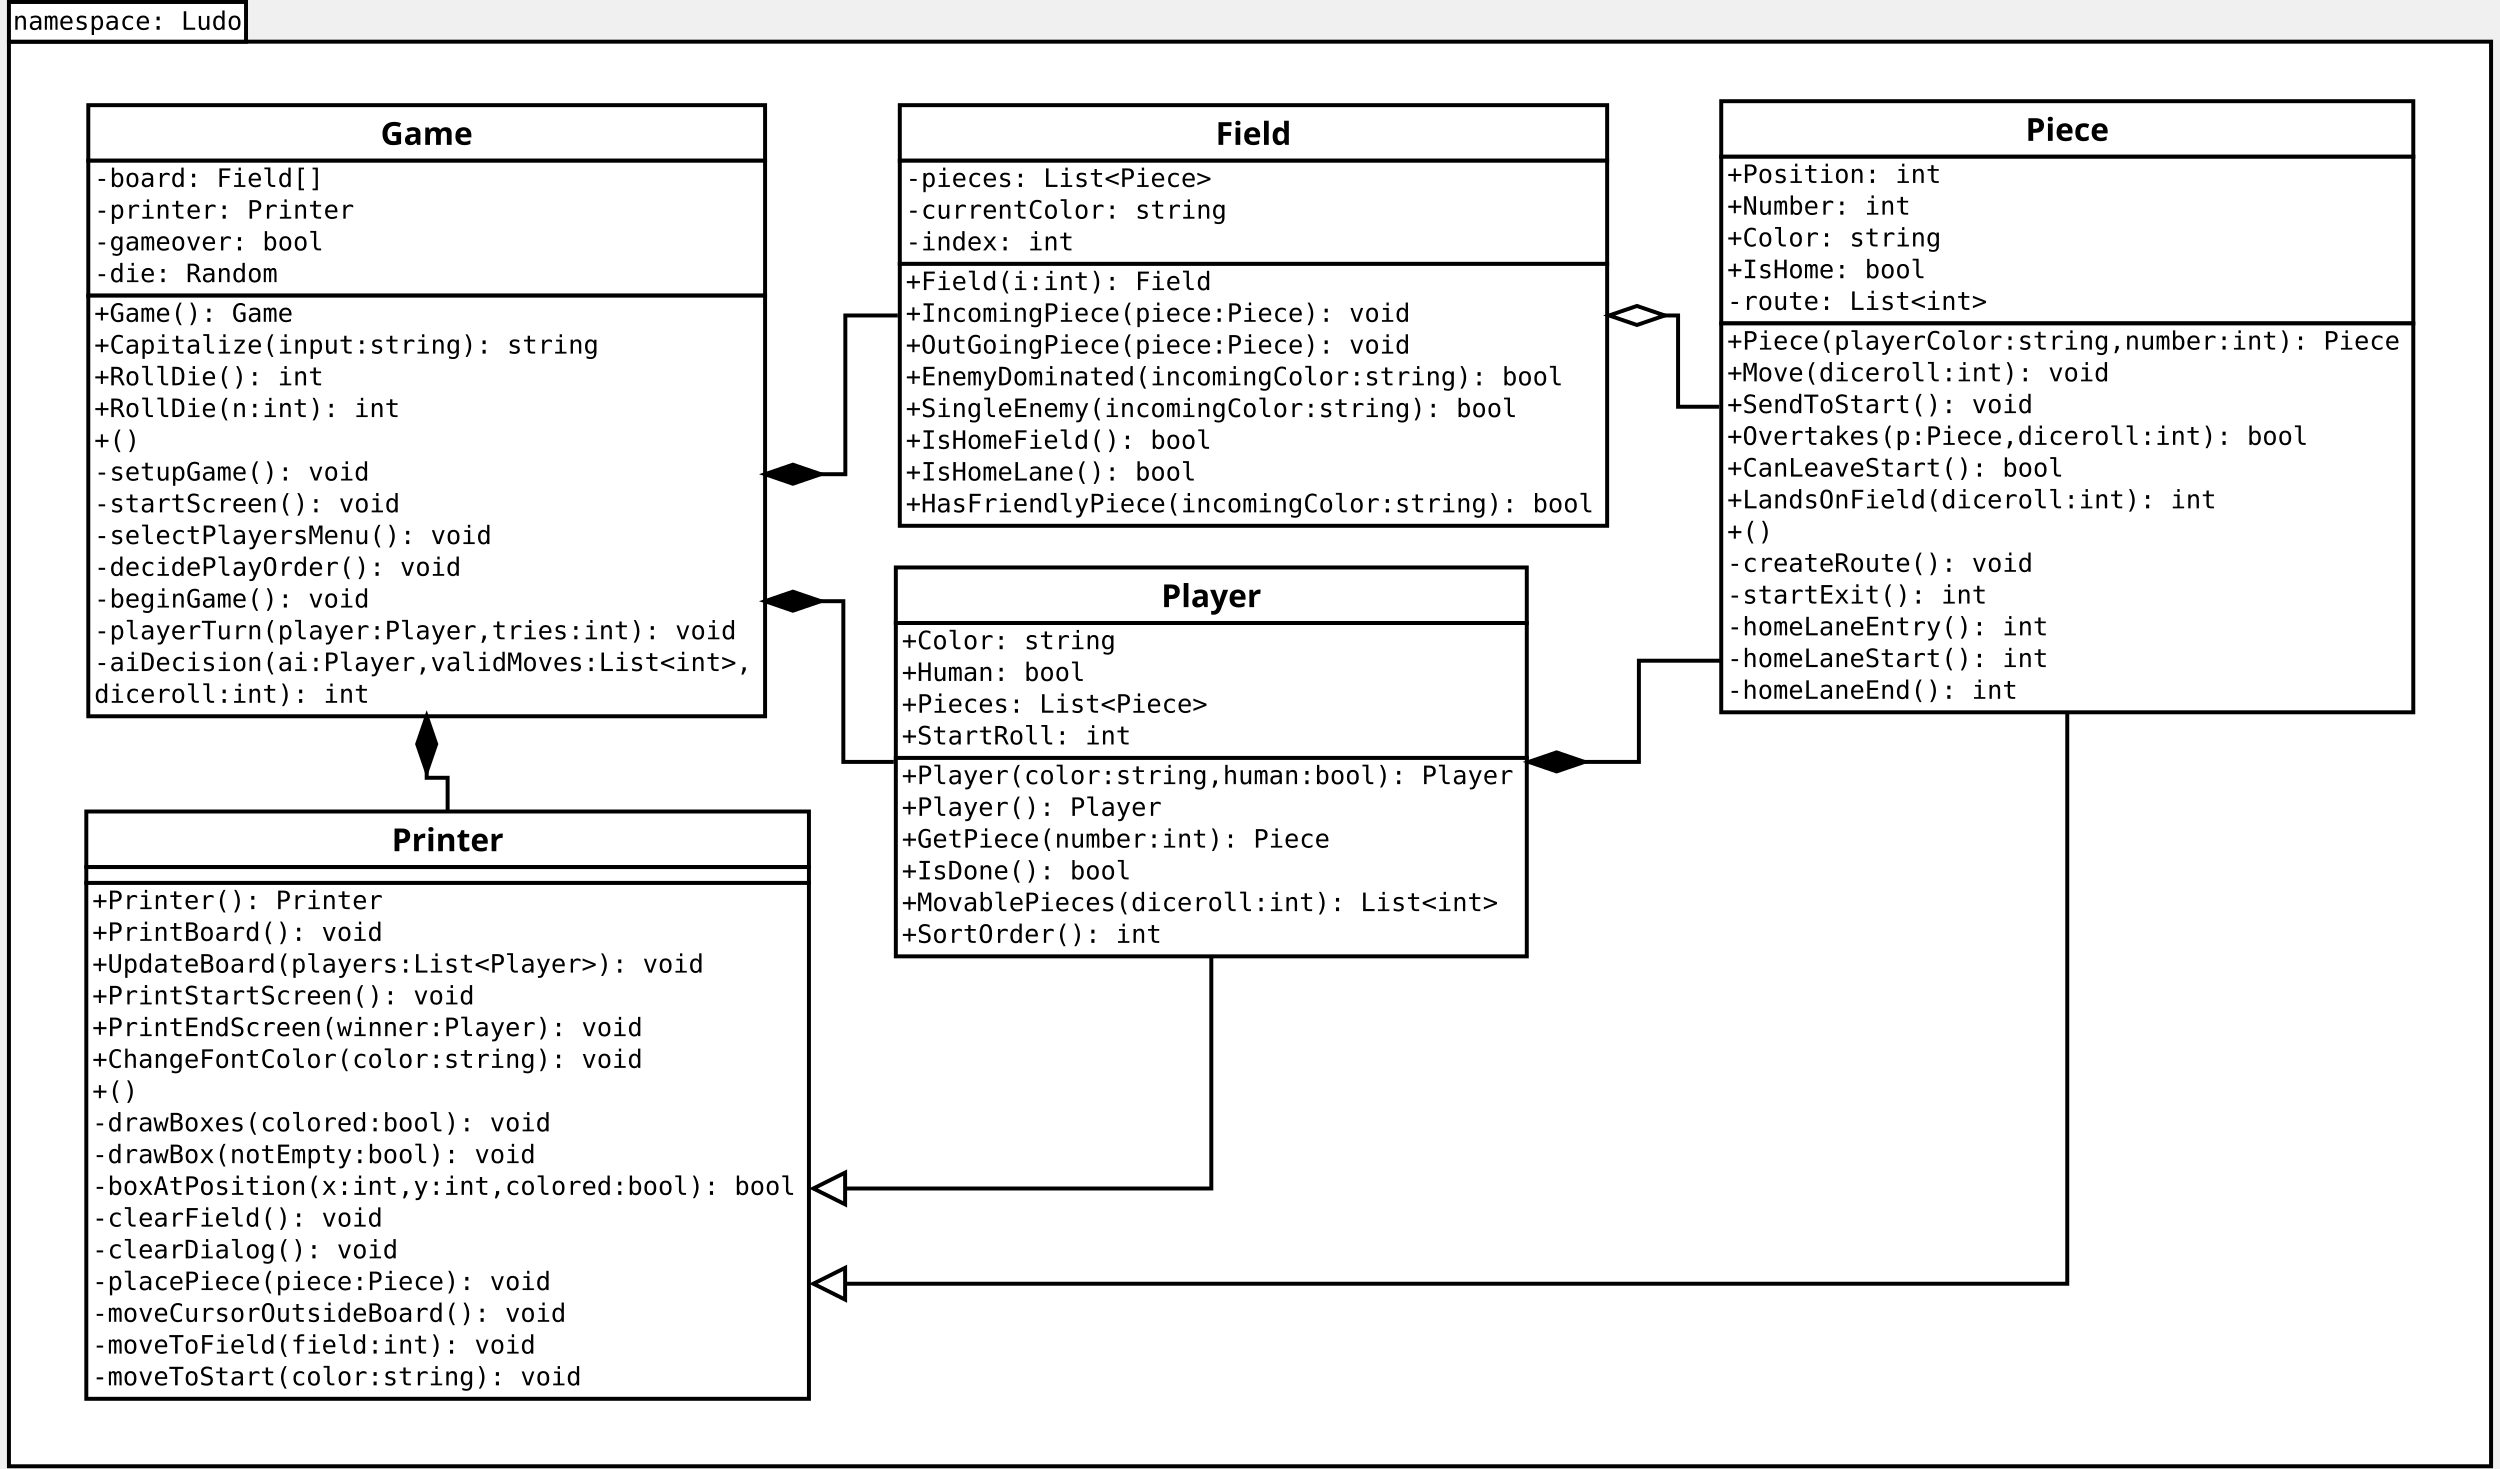
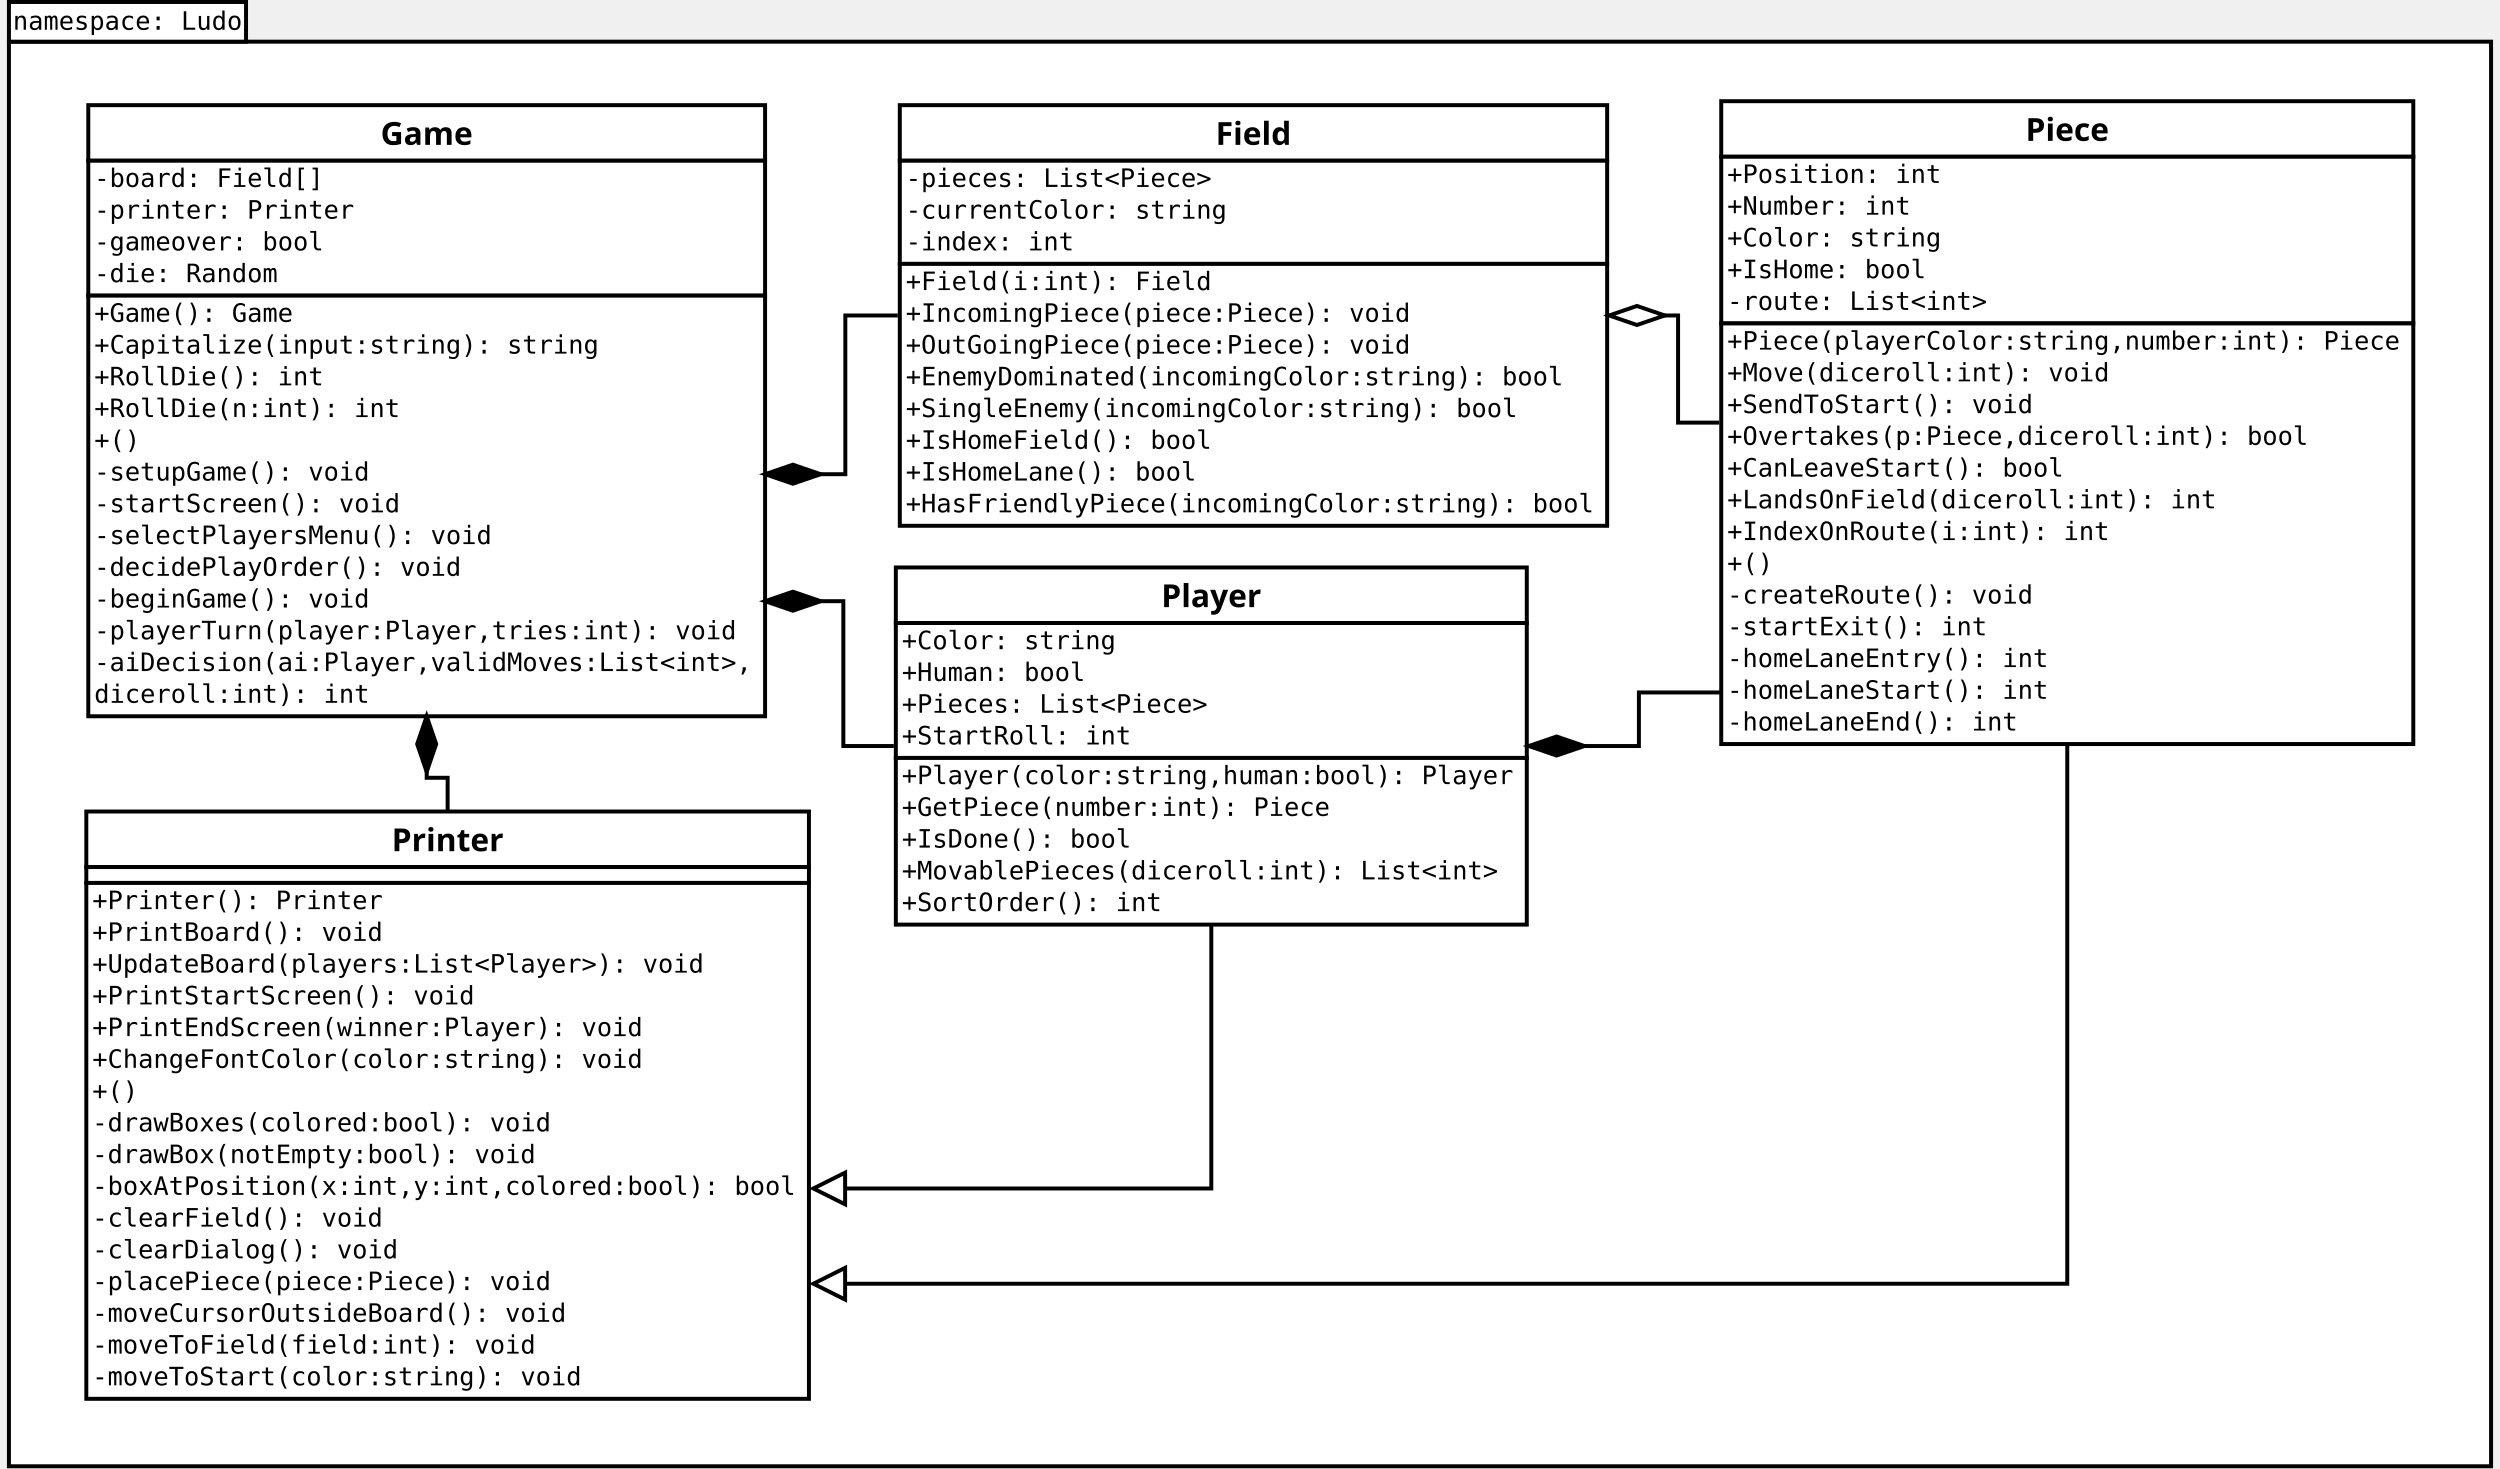
<svg xmlns="http://www.w3.org/2000/svg" width="63cm" height="37cm" viewBox="24 80 1253 740">
  <g>
    <rect style="fill: #ffffff" x="25" y="101" width="1251" height="718" />
    <rect style="fill: none; fill-opacity:0; stroke-width: 2; stroke: #000000" x="25" y="101" width="1251" height="718" />
    <rect style="fill: #ffffff" x="25" y="81" width="119.5" height="20" />
    <rect style="fill: none; fill-opacity:0; stroke-width: 2; stroke: #000000" x="25" y="81" width="119.5" height="20" />
    <text font-size="12.8" style="fill: #000000;text-anchor:start;font-family:monospace;font-style:normal;font-weight:normal" x="27" y="95">namespace: Ludo</text>
  </g>
  <g>
    <rect style="fill: #ffffff" x="64" y="489" width="364.2" height="28" />
    <rect style="fill: none; fill-opacity:0; stroke-width: 2; stroke: #000000" x="64" y="489" width="364.2" height="28" />
    <text font-size="16" style="fill: #000000;text-anchor:middle;font-family:sans-serif;font-style:normal;font-weight:700" x="246.1" y="509">Printer</text>
    <rect style="fill: #ffffff" x="64" y="517" width="364.2" height="8" />
    <rect style="fill: none; fill-opacity:0; stroke-width: 2; stroke: #000000" x="64" y="517" width="364.2" height="8" />
    <rect style="fill: #ffffff" x="64" y="525" width="364.2" height="260" />
    <rect style="fill: none; fill-opacity:0; stroke-width: 2; stroke: #000000" x="64" y="525" width="364.2" height="260" />
    <text font-size="12.8" style="fill: #000000;text-anchor:start;font-family:monospace;font-style:normal;font-weight:normal" x="67" y="538.2">+Printer(): Printer</text>
    <text font-size="12.8" style="fill: #000000;text-anchor:start;font-family:monospace;font-style:normal;font-weight:normal" x="67" y="554.2">+PrintBoard(): void</text>
    <text font-size="12.8" style="fill: #000000;text-anchor:start;font-family:monospace;font-style:normal;font-weight:normal" x="67" y="570.2">+UpdateBoard(players:List&lt;Player&gt;): void</text>
    <text font-size="12.8" style="fill: #000000;text-anchor:start;font-family:monospace;font-style:normal;font-weight:normal" x="67" y="586.2">+PrintStartScreen(): void</text>
    <text font-size="12.8" style="fill: #000000;text-anchor:start;font-family:monospace;font-style:normal;font-weight:normal" x="67" y="602.2">+PrintEndScreen(winner:Player): void</text>
    <text font-size="12.8" style="fill: #000000;text-anchor:start;font-family:monospace;font-style:normal;font-weight:normal" x="67" y="618.2">+ChangeFontColor(color:string): void</text>
    <text font-size="12.8" style="fill: #000000;text-anchor:start;font-family:monospace;font-style:normal;font-weight:normal" x="67" y="634.2">+()</text>
    <text font-size="12.8" style="fill: #000000;text-anchor:start;font-family:monospace;font-style:normal;font-weight:normal" x="67" y="650.2">-drawBoxes(colored:bool): void</text>
    <text font-size="12.8" style="fill: #000000;text-anchor:start;font-family:monospace;font-style:normal;font-weight:normal" x="67" y="666.2">-drawBox(notEmpty:bool): void</text>
    <text font-size="12.8" style="fill: #000000;text-anchor:start;font-family:monospace;font-style:normal;font-weight:normal" x="67" y="682.2">-boxAtPosition(x:int,y:int,colored:bool): bool</text>
    <text font-size="12.8" style="fill: #000000;text-anchor:start;font-family:monospace;font-style:normal;font-weight:normal" x="67" y="698.2">-clearField(): void</text>
    <text font-size="12.8" style="fill: #000000;text-anchor:start;font-family:monospace;font-style:normal;font-weight:normal" x="67" y="714.2">-clearDialog(): void</text>
    <text font-size="12.8" style="fill: #000000;text-anchor:start;font-family:monospace;font-style:normal;font-weight:normal" x="67" y="730.2">-placePiece(piece:Piece): void</text>
    <text font-size="12.8" style="fill: #000000;text-anchor:start;font-family:monospace;font-style:normal;font-weight:normal" x="67" y="746.2">-moveCursorOutsideBoard(): void</text>
    <text font-size="12.8" style="fill: #000000;text-anchor:start;font-family:monospace;font-style:normal;font-weight:normal" x="67" y="762.2">-moveToField(field:int): void</text>
    <text font-size="12.8" style="fill: #000000;text-anchor:start;font-family:monospace;font-style:normal;font-weight:normal" x="67" y="778.2">-moveToStart(color:string): void</text>
  </g>
  <g>
    <rect style="fill: #ffffff" x="472" y="366" width="318" height="28" />
    <rect style="fill: none; fill-opacity:0; stroke-width: 2; stroke: #000000" x="472" y="366" width="318" height="28" />
    <text font-size="16" style="fill: #000000;text-anchor:middle;font-family:sans-serif;font-style:normal;font-weight:700" x="631" y="386">Player</text>
    <rect style="fill: #ffffff" x="472" y="394" width="318" height="68" />
    <rect style="fill: none; fill-opacity:0; stroke-width: 2; stroke: #000000" x="472" y="394" width="318" height="68" />
    <text font-size="12.8" style="fill: #000000;text-anchor:start;font-family:monospace;font-style:normal;font-weight:normal" x="475" y="407.2">+Color: string</text>
    <text font-size="12.8" style="fill: #000000;text-anchor:start;font-family:monospace;font-style:normal;font-weight:normal" x="475" y="423.2">+Human: bool</text>
    <text font-size="12.8" style="fill: #000000;text-anchor:start;font-family:monospace;font-style:normal;font-weight:normal" x="475" y="439.2">+Pieces: List&lt;Piece&gt;</text>
    <text font-size="12.8" style="fill: #000000;text-anchor:start;font-family:monospace;font-style:normal;font-weight:normal" x="475" y="455.2">+StartRoll: int</text>
-     <rect style="fill: #ffffff" x="472" y="462" width="318" height="100" />
-     <rect style="fill: none; fill-opacity:0; stroke-width: 2; stroke: #000000" x="472" y="462" width="318" height="100" />
+     <rect style="fill: #ffffff" x="472" y="462" width="318" height="84" />
+     <rect style="fill: none; fill-opacity:0; stroke-width: 2; stroke: #000000" x="472" y="462" width="318" height="84" />
    <text font-size="12.8" style="fill: #000000;text-anchor:start;font-family:monospace;font-style:normal;font-weight:normal" x="475" y="475.2">+Player(color:string,human:bool): Player</text>
-     <text font-size="12.8" style="fill: #000000;text-anchor:start;font-family:monospace;font-style:normal;font-weight:normal" x="475" y="491.2">+Player(): Player</text>
-     <text font-size="12.8" style="fill: #000000;text-anchor:start;font-family:monospace;font-style:normal;font-weight:normal" x="475" y="507.2">+GetPiece(number:int): Piece</text>
-     <text font-size="12.8" style="fill: #000000;text-anchor:start;font-family:monospace;font-style:normal;font-weight:normal" x="475" y="523.2">+IsDone(): bool</text>
-     <text font-size="12.8" style="fill: #000000;text-anchor:start;font-family:monospace;font-style:normal;font-weight:normal" x="475" y="539.2">+MovablePieces(diceroll:int): List&lt;int&gt;</text>
-     <text font-size="12.8" style="fill: #000000;text-anchor:start;font-family:monospace;font-style:normal;font-weight:normal" x="475" y="555.2">+SortOrder(): int</text>
+     <text font-size="12.8" style="fill: #000000;text-anchor:start;font-family:monospace;font-style:normal;font-weight:normal" x="475" y="491.2">+GetPiece(number:int): Piece</text>
+     <text font-size="12.8" style="fill: #000000;text-anchor:start;font-family:monospace;font-style:normal;font-weight:normal" x="475" y="507.2">+IsDone(): bool</text>
+     <text font-size="12.8" style="fill: #000000;text-anchor:start;font-family:monospace;font-style:normal;font-weight:normal" x="475" y="523.2">+MovablePieces(diceroll:int): List&lt;int&gt;</text>
+     <text font-size="12.8" style="fill: #000000;text-anchor:start;font-family:monospace;font-style:normal;font-weight:normal" x="475" y="539.2">+SortOrder(): int</text>
  </g>
  <g>
    <rect style="fill: #ffffff" x="65" y="133" width="341.1" height="28" />
    <rect style="fill: none; fill-opacity:0; stroke-width: 2; stroke: #000000" x="65" y="133" width="341.1" height="28" />
    <text font-size="16" style="fill: #000000;text-anchor:middle;font-family:sans-serif;font-style:normal;font-weight:700" x="235.55" y="153">Game</text>
    <rect style="fill: #ffffff" x="65" y="161" width="341.1" height="68" />
    <rect style="fill: none; fill-opacity:0; stroke-width: 2; stroke: #000000" x="65" y="161" width="341.1" height="68" />
    <text font-size="12.8" style="fill: #000000;text-anchor:start;font-family:monospace;font-style:normal;font-weight:normal" x="68" y="174.2">-board: Field[]</text>
    <text font-size="12.8" style="fill: #000000;text-anchor:start;font-family:monospace;font-style:normal;font-weight:normal" x="68" y="190.2">-printer: Printer</text>
    <text font-size="12.8" style="fill: #000000;text-anchor:start;font-family:monospace;font-style:normal;font-weight:normal" x="68" y="206.2">-gameover: bool</text>
    <text font-size="12.8" style="fill: #000000;text-anchor:start;font-family:monospace;font-style:normal;font-weight:normal" x="68" y="222.2">-die: Random</text>
    <rect style="fill: #ffffff" x="65" y="229" width="341.1" height="212" />
    <rect style="fill: none; fill-opacity:0; stroke-width: 2; stroke: #000000" x="65" y="229" width="341.1" height="212" />
    <text font-size="12.8" style="fill: #000000;text-anchor:start;font-family:monospace;font-style:normal;font-weight:normal" x="68" y="242.2">+Game(): Game</text>
    <text font-size="12.8" style="fill: #000000;text-anchor:start;font-family:monospace;font-style:normal;font-weight:normal" x="68" y="258.2">+Capitalize(input:string): string</text>
    <text font-size="12.8" style="fill: #000000;text-anchor:start;font-family:monospace;font-style:normal;font-weight:normal" x="68" y="274.2">+RollDie(): int</text>
    <text font-size="12.8" style="fill: #000000;text-anchor:start;font-family:monospace;font-style:normal;font-weight:normal" x="68" y="290.2">+RollDie(n:int): int</text>
    <text font-size="12.8" style="fill: #000000;text-anchor:start;font-family:monospace;font-style:normal;font-weight:normal" x="68" y="306.2">+()</text>
    <text font-size="12.8" style="fill: #000000;text-anchor:start;font-family:monospace;font-style:normal;font-weight:normal" x="68" y="322.2">-setupGame(): void</text>
    <text font-size="12.8" style="fill: #000000;text-anchor:start;font-family:monospace;font-style:normal;font-weight:normal" x="68" y="338.2">-startScreen(): void</text>
    <text font-size="12.8" style="fill: #000000;text-anchor:start;font-family:monospace;font-style:normal;font-weight:normal" x="68" y="354.2">-selectPlayersMenu(): void</text>
    <text font-size="12.8" style="fill: #000000;text-anchor:start;font-family:monospace;font-style:normal;font-weight:normal" x="68" y="370.2">-decidePlayOrder(): void</text>
    <text font-size="12.8" style="fill: #000000;text-anchor:start;font-family:monospace;font-style:normal;font-weight:normal" x="68" y="386.2">-beginGame(): void</text>
    <text font-size="12.8" style="fill: #000000;text-anchor:start;font-family:monospace;font-style:normal;font-weight:normal" x="68" y="402.2">-playerTurn(player:Player,tries:int): void</text>
    <text font-size="12.8" style="fill: #000000;text-anchor:start;font-family:monospace;font-style:normal;font-weight:normal" x="68" y="418.2">-aiDecision(ai:Player,validMoves:List&lt;int&gt;,</text>
    <text font-size="12.8" style="fill: #000000;text-anchor:start;font-family:monospace;font-style:normal;font-weight:normal" x="68" y="434.2">            diceroll:int): int</text>
  </g>
  <g>
    <rect style="fill: #ffffff" x="474" y="133" width="356.5" height="28" />
    <rect style="fill: none; fill-opacity:0; stroke-width: 2; stroke: #000000" x="474" y="133" width="356.5" height="28" />
    <text font-size="16" style="fill: #000000;text-anchor:middle;font-family:sans-serif;font-style:normal;font-weight:700" x="652.25" y="153">Field</text>
    <rect style="fill: #ffffff" x="474" y="161" width="356.5" height="52" />
    <rect style="fill: none; fill-opacity:0; stroke-width: 2; stroke: #000000" x="474" y="161" width="356.5" height="52" />
    <text font-size="12.8" style="fill: #000000;text-anchor:start;font-family:monospace;font-style:normal;font-weight:normal" x="477" y="174.2">-pieces: List&lt;Piece&gt;</text>
    <text font-size="12.8" style="fill: #000000;text-anchor:start;font-family:monospace;font-style:normal;font-weight:normal" x="477" y="190.2">-currentColor: string</text>
    <text font-size="12.8" style="fill: #000000;text-anchor:start;font-family:monospace;font-style:normal;font-weight:normal" x="477" y="206.2">-index: int</text>
    <rect style="fill: #ffffff" x="474" y="213" width="356.5" height="132" />
    <rect style="fill: none; fill-opacity:0; stroke-width: 2; stroke: #000000" x="474" y="213" width="356.5" height="132" />
    <text font-size="12.8" style="fill: #000000;text-anchor:start;font-family:monospace;font-style:normal;font-weight:normal" x="477" y="226.2">+Field(i:int): Field</text>
    <text font-size="12.8" style="fill: #000000;text-anchor:start;font-family:monospace;font-style:normal;font-weight:normal" x="477" y="242.2">+IncomingPiece(piece:Piece): void</text>
    <text font-size="12.8" style="fill: #000000;text-anchor:start;font-family:monospace;font-style:normal;font-weight:normal" x="477" y="258.2">+OutGoingPiece(piece:Piece): void</text>
    <text font-size="12.8" style="fill: #000000;text-anchor:start;font-family:monospace;font-style:normal;font-weight:normal" x="477" y="274.2">+EnemyDominated(incomingColor:string): bool</text>
    <text font-size="12.8" style="fill: #000000;text-anchor:start;font-family:monospace;font-style:normal;font-weight:normal" x="477" y="290.2">+SingleEnemy(incomingColor:string): bool</text>
    <text font-size="12.8" style="fill: #000000;text-anchor:start;font-family:monospace;font-style:normal;font-weight:normal" x="477" y="306.2">+IsHomeField(): bool</text>
    <text font-size="12.8" style="fill: #000000;text-anchor:start;font-family:monospace;font-style:normal;font-weight:normal" x="477" y="322.2">+IsHomeLane(): bool</text>
    <text font-size="12.8" style="fill: #000000;text-anchor:start;font-family:monospace;font-style:normal;font-weight:normal" x="477" y="338.2">+HasFriendlyPiece(incomingColor:string): bool</text>
  </g>
  <g>
    <rect style="fill: #ffffff" x="888" y="131" width="348.8" height="28" />
    <rect style="fill: none; fill-opacity:0; stroke-width: 2; stroke: #000000" x="888" y="131" width="348.8" height="28" />
    <text font-size="16" style="fill: #000000;text-anchor:middle;font-family:sans-serif;font-style:normal;font-weight:700" x="1062.4" y="151">Piece</text>
    <rect style="fill: #ffffff" x="888" y="159" width="348.8" height="84" />
    <rect style="fill: none; fill-opacity:0; stroke-width: 2; stroke: #000000" x="888" y="159" width="348.8" height="84" />
    <text font-size="12.8" style="fill: #000000;text-anchor:start;font-family:monospace;font-style:normal;font-weight:normal" x="891" y="172.2">+Position: int</text>
    <text font-size="12.8" style="fill: #000000;text-anchor:start;font-family:monospace;font-style:normal;font-weight:normal" x="891" y="188.2">+Number: int</text>
    <text font-size="12.8" style="fill: #000000;text-anchor:start;font-family:monospace;font-style:normal;font-weight:normal" x="891" y="204.2">+Color: string</text>
    <text font-size="12.8" style="fill: #000000;text-anchor:start;font-family:monospace;font-style:normal;font-weight:normal" x="891" y="220.2">+IsHome: bool</text>
    <text font-size="12.8" style="fill: #000000;text-anchor:start;font-family:monospace;font-style:normal;font-weight:normal" x="891" y="236.2">-route: List&lt;int&gt;</text>
-     <rect style="fill: #ffffff" x="888" y="243" width="348.8" height="196" />
-     <rect style="fill: none; fill-opacity:0; stroke-width: 2; stroke: #000000" x="888" y="243" width="348.8" height="196" />
+     <rect style="fill: #ffffff" x="888" y="243" width="348.8" height="212" />
+     <rect style="fill: none; fill-opacity:0; stroke-width: 2; stroke: #000000" x="888" y="243" width="348.8" height="212" />
    <text font-size="12.8" style="fill: #000000;text-anchor:start;font-family:monospace;font-style:normal;font-weight:normal" x="891" y="256.2">+Piece(playerColor:string,number:int): Piece</text>
    <text font-size="12.8" style="fill: #000000;text-anchor:start;font-family:monospace;font-style:normal;font-weight:normal" x="891" y="272.2">+Move(diceroll:int): void</text>
    <text font-size="12.8" style="fill: #000000;text-anchor:start;font-family:monospace;font-style:normal;font-weight:normal" x="891" y="288.2">+SendToStart(): void</text>
    <text font-size="12.8" style="fill: #000000;text-anchor:start;font-family:monospace;font-style:normal;font-weight:normal" x="891" y="304.2">+Overtakes(p:Piece,diceroll:int): bool</text>
    <text font-size="12.8" style="fill: #000000;text-anchor:start;font-family:monospace;font-style:normal;font-weight:normal" x="891" y="320.2">+CanLeaveStart(): bool</text>
    <text font-size="12.8" style="fill: #000000;text-anchor:start;font-family:monospace;font-style:normal;font-weight:normal" x="891" y="336.2">+LandsOnField(diceroll:int): int</text>
-     <text font-size="12.8" style="fill: #000000;text-anchor:start;font-family:monospace;font-style:normal;font-weight:normal" x="891" y="352.2">+()</text>
-     <text font-size="12.8" style="fill: #000000;text-anchor:start;font-family:monospace;font-style:normal;font-weight:normal" x="891" y="368.2">-createRoute(): void</text>
-     <text font-size="12.8" style="fill: #000000;text-anchor:start;font-family:monospace;font-style:normal;font-weight:normal" x="891" y="384.2">-startExit(): int</text>
-     <text font-size="12.8" style="fill: #000000;text-anchor:start;font-family:monospace;font-style:normal;font-weight:normal" x="891" y="400.2">-homeLaneEntry(): int</text>
-     <text font-size="12.8" style="fill: #000000;text-anchor:start;font-family:monospace;font-style:normal;font-weight:normal" x="891" y="416.2">-homeLaneStart(): int</text>
-     <text font-size="12.8" style="fill: #000000;text-anchor:start;font-family:monospace;font-style:normal;font-weight:normal" x="891" y="432.2">-homeLaneEnd(): int</text>
+     <text font-size="12.8" style="fill: #000000;text-anchor:start;font-family:monospace;font-style:normal;font-weight:normal" x="891" y="352.2">+IndexOnRoute(i:int): int</text>
+     <text font-size="12.8" style="fill: #000000;text-anchor:start;font-family:monospace;font-style:normal;font-weight:normal" x="891" y="368.2">+()</text>
+     <text font-size="12.8" style="fill: #000000;text-anchor:start;font-family:monospace;font-style:normal;font-weight:normal" x="891" y="384.2">-createRoute(): void</text>
+     <text font-size="12.8" style="fill: #000000;text-anchor:start;font-family:monospace;font-style:normal;font-weight:normal" x="891" y="400.2">-startExit(): int</text>
+     <text font-size="12.8" style="fill: #000000;text-anchor:start;font-family:monospace;font-style:normal;font-weight:normal" x="891" y="416.2">-homeLaneEntry(): int</text>
+     <text font-size="12.8" style="fill: #000000;text-anchor:start;font-family:monospace;font-style:normal;font-weight:normal" x="891" y="432.2">-homeLaneStart(): int</text>
+     <text font-size="12.8" style="fill: #000000;text-anchor:start;font-family:monospace;font-style:normal;font-weight:normal" x="891" y="448.2">-homeLaneEnd(): int</text>
  </g>
  <g>
-     <polyline style="fill: none; fill-opacity:0; stroke-width: 2; stroke: #000000" points="816.181,464 846.505,464 846.505,413 888,413 " />
-     <polygon style="fill: #000000" points="791.01,464 805.01,459.2 819.01,464 805.01,468.8 " />
-     <polygon style="fill: none; fill-opacity:0; stroke-width: 2; stroke: #000000" points="791.01,464 805.01,459.2 819.01,464 805.01,468.8 " />
-     <text font-size="12.8" style="fill: #000000;text-anchor:start;font-family:monospace;font-style:normal;font-weight:normal" x="848.505" y="434.5" />
-     <text font-size="12.8" style="fill: #000000;text-anchor:start;font-family:monospace;font-style:normal;font-weight:normal" x="823.01" y="460" />
-     <text font-size="12.8" style="fill: #000000;text-anchor:end;font-family:monospace;font-style:normal;font-weight:normal" x="884" y="409" />
+     <polyline style="fill: none; fill-opacity:0; stroke-width: 2; stroke: #000000" points="816.181,456 846.505,456 846.505,429 888,429 " />
+     <polygon style="fill: #000000" points="791.01,456 805.01,451.2 819.01,456 805.01,460.8 " />
+     <polygon style="fill: none; fill-opacity:0; stroke-width: 2; stroke: #000000" points="791.01,456 805.01,451.2 819.01,456 805.01,460.8 " />
+     <text font-size="12.8" style="fill: #000000;text-anchor:start;font-family:monospace;font-style:normal;font-weight:normal" x="848.505" y="438.5" />
+     <text font-size="12.8" style="fill: #000000;text-anchor:start;font-family:monospace;font-style:normal;font-weight:normal" x="823.01" y="452" />
+     <text font-size="12.8" style="fill: #000000;text-anchor:end;font-family:monospace;font-style:normal;font-weight:normal" x="884" y="425" />
  </g>
  <g>
-     <polyline style="fill: none; fill-opacity:0; stroke-width: 2; stroke: #000000" points="431.272,383 445.545,383 445.545,464 470.99,464 " />
+     <polyline style="fill: none; fill-opacity:0; stroke-width: 2; stroke: #000000" points="431.272,383 445.545,383 445.545,456 470.99,456 " />
    <polygon style="fill: #000000" points="406.1,383 420.1,378.2 434.1,383 420.1,387.8 " />
    <polygon style="fill: none; fill-opacity:0; stroke-width: 2; stroke: #000000" points="406.1,383 420.1,378.2 434.1,383 420.1,387.8 " />
-     <text font-size="12.8" style="fill: #000000;text-anchor:start;font-family:monospace;font-style:normal;font-weight:normal" x="447.545" y="419.5" />
+     <text font-size="12.8" style="fill: #000000;text-anchor:start;font-family:monospace;font-style:normal;font-weight:normal" x="447.545" y="415.5" />
    <text font-size="12.8" style="fill: #000000;text-anchor:start;font-family:monospace;font-style:normal;font-weight:normal" x="438.1" y="379" />
-     <text font-size="12.8" style="fill: #000000;text-anchor:end;font-family:monospace;font-style:normal;font-weight:normal" x="466.99" y="460" />
+     <text font-size="12.8" style="fill: #000000;text-anchor:end;font-family:monospace;font-style:normal;font-weight:normal" x="466.99" y="452" />
  </g>
  <g>
    <polyline style="fill: none; fill-opacity:0; stroke-width: 2; stroke: #000000" points="431.272,319 446.547,319 446.547,239 472.995,239 " />
    <polygon style="fill: #000000" points="406.1,319 420.1,314.2 434.1,319 420.1,323.8 " />
    <polygon style="fill: none; fill-opacity:0; stroke-width: 2; stroke: #000000" points="406.1,319 420.1,314.2 434.1,319 420.1,323.8 " />
    <text font-size="12.8" style="fill: #000000;text-anchor:start;font-family:monospace;font-style:normal;font-weight:normal" x="448.547" y="275" />
    <text font-size="12.8" style="fill: #000000;text-anchor:start;font-family:monospace;font-style:normal;font-weight:normal" x="438.1" y="315" />
    <text font-size="12.8" style="fill: #000000;text-anchor:end;font-family:monospace;font-style:normal;font-weight:normal" x="468.995" y="235" />
  </g>
  <g>
    <polyline style="fill: none; fill-opacity:0; stroke-width: 2; stroke: #000000" points="235.55,466.172 235.55,472 246.1,472 246.1,489 " />
    <polygon style="fill: #000000" points="235.55,441 240.35,455 235.55,469 230.75,455 " />
    <polygon style="fill: none; fill-opacity:0; stroke-width: 2; stroke: #000000" points="235.55,441 240.35,455 235.55,469 230.75,455 " />
    <text font-size="12.8" style="fill: #000000;text-anchor:middle;font-family:monospace;font-style:normal;font-weight:normal" x="240.825" y="468" />
    <text font-size="12.8" style="fill: #000000;text-anchor:start;font-family:monospace;font-style:normal;font-weight:normal" x="246.55" y="453" />
    <text font-size="12.8" style="fill: #000000;text-anchor:start;font-family:monospace;font-style:normal;font-weight:normal" x="250.1" y="485" />
  </g>
  <g>
-     <polyline style="fill: none; fill-opacity:0; stroke-width: 2; stroke: #000000" points="856.677,239 866.25,239 866.25,285 886.995,285 " />
+     <polyline style="fill: none; fill-opacity:0; stroke-width: 2; stroke: #000000" points="856.677,239 866.25,239 866.25,293 886.995,293 " />
    <polygon style="fill: #ffffff" points="831.505,239 845.505,234.2 859.505,239 845.505,243.8 " />
    <polygon style="fill: none; fill-opacity:0; stroke-width: 2; stroke: #000000" points="831.505,239 845.505,234.2 859.505,239 845.505,243.8 " />
-     <text font-size="12.8" style="fill: #000000;text-anchor:start;font-family:monospace;font-style:normal;font-weight:normal" x="868.25" y="258" />
+     <text font-size="12.8" style="fill: #000000;text-anchor:start;font-family:monospace;font-style:normal;font-weight:normal" x="868.25" y="262" />
    <text font-size="12.8" style="fill: #000000;text-anchor:start;font-family:monospace;font-style:normal;font-weight:normal" x="863.505" y="235" />
-     <text font-size="12.8" style="fill: #000000;text-anchor:end;font-family:monospace;font-style:normal;font-weight:normal" x="882.995" y="281" />
+     <text font-size="12.8" style="fill: #000000;text-anchor:end;font-family:monospace;font-style:normal;font-weight:normal" x="882.995" y="289" />
  </g>
  <g>
-     <polyline style="fill: none; fill-opacity:0; stroke-width: 2; stroke: #000000" points="446.436,727 1062.4,727 1062.4,439 " />
+     <polyline style="fill: none; fill-opacity:0; stroke-width: 2; stroke: #000000" points="446.436,727 1062.4,727 1062.4,455 " />
    <polygon style="fill: #ffffff" points="446.436,719 430.436,727 446.436,735 " />
    <polygon style="fill: none; fill-opacity:0; stroke-width: 2; stroke: #000000" points="446.436,719 430.436,727 446.436,735 " />
  </g>
  <g>
-     <polyline style="fill: none; fill-opacity:0; stroke-width: 2; stroke: #000000" points="446.436,679 631,679 631,562 " />
+     <polyline style="fill: none; fill-opacity:0; stroke-width: 2; stroke: #000000" points="446.436,679 631,679 631,546 " />
    <polygon style="fill: #ffffff" points="446.436,671 430.436,679 446.436,687 " />
    <polygon style="fill: none; fill-opacity:0; stroke-width: 2; stroke: #000000" points="446.436,671 430.436,679 446.436,687 " />
  </g>
</svg>
